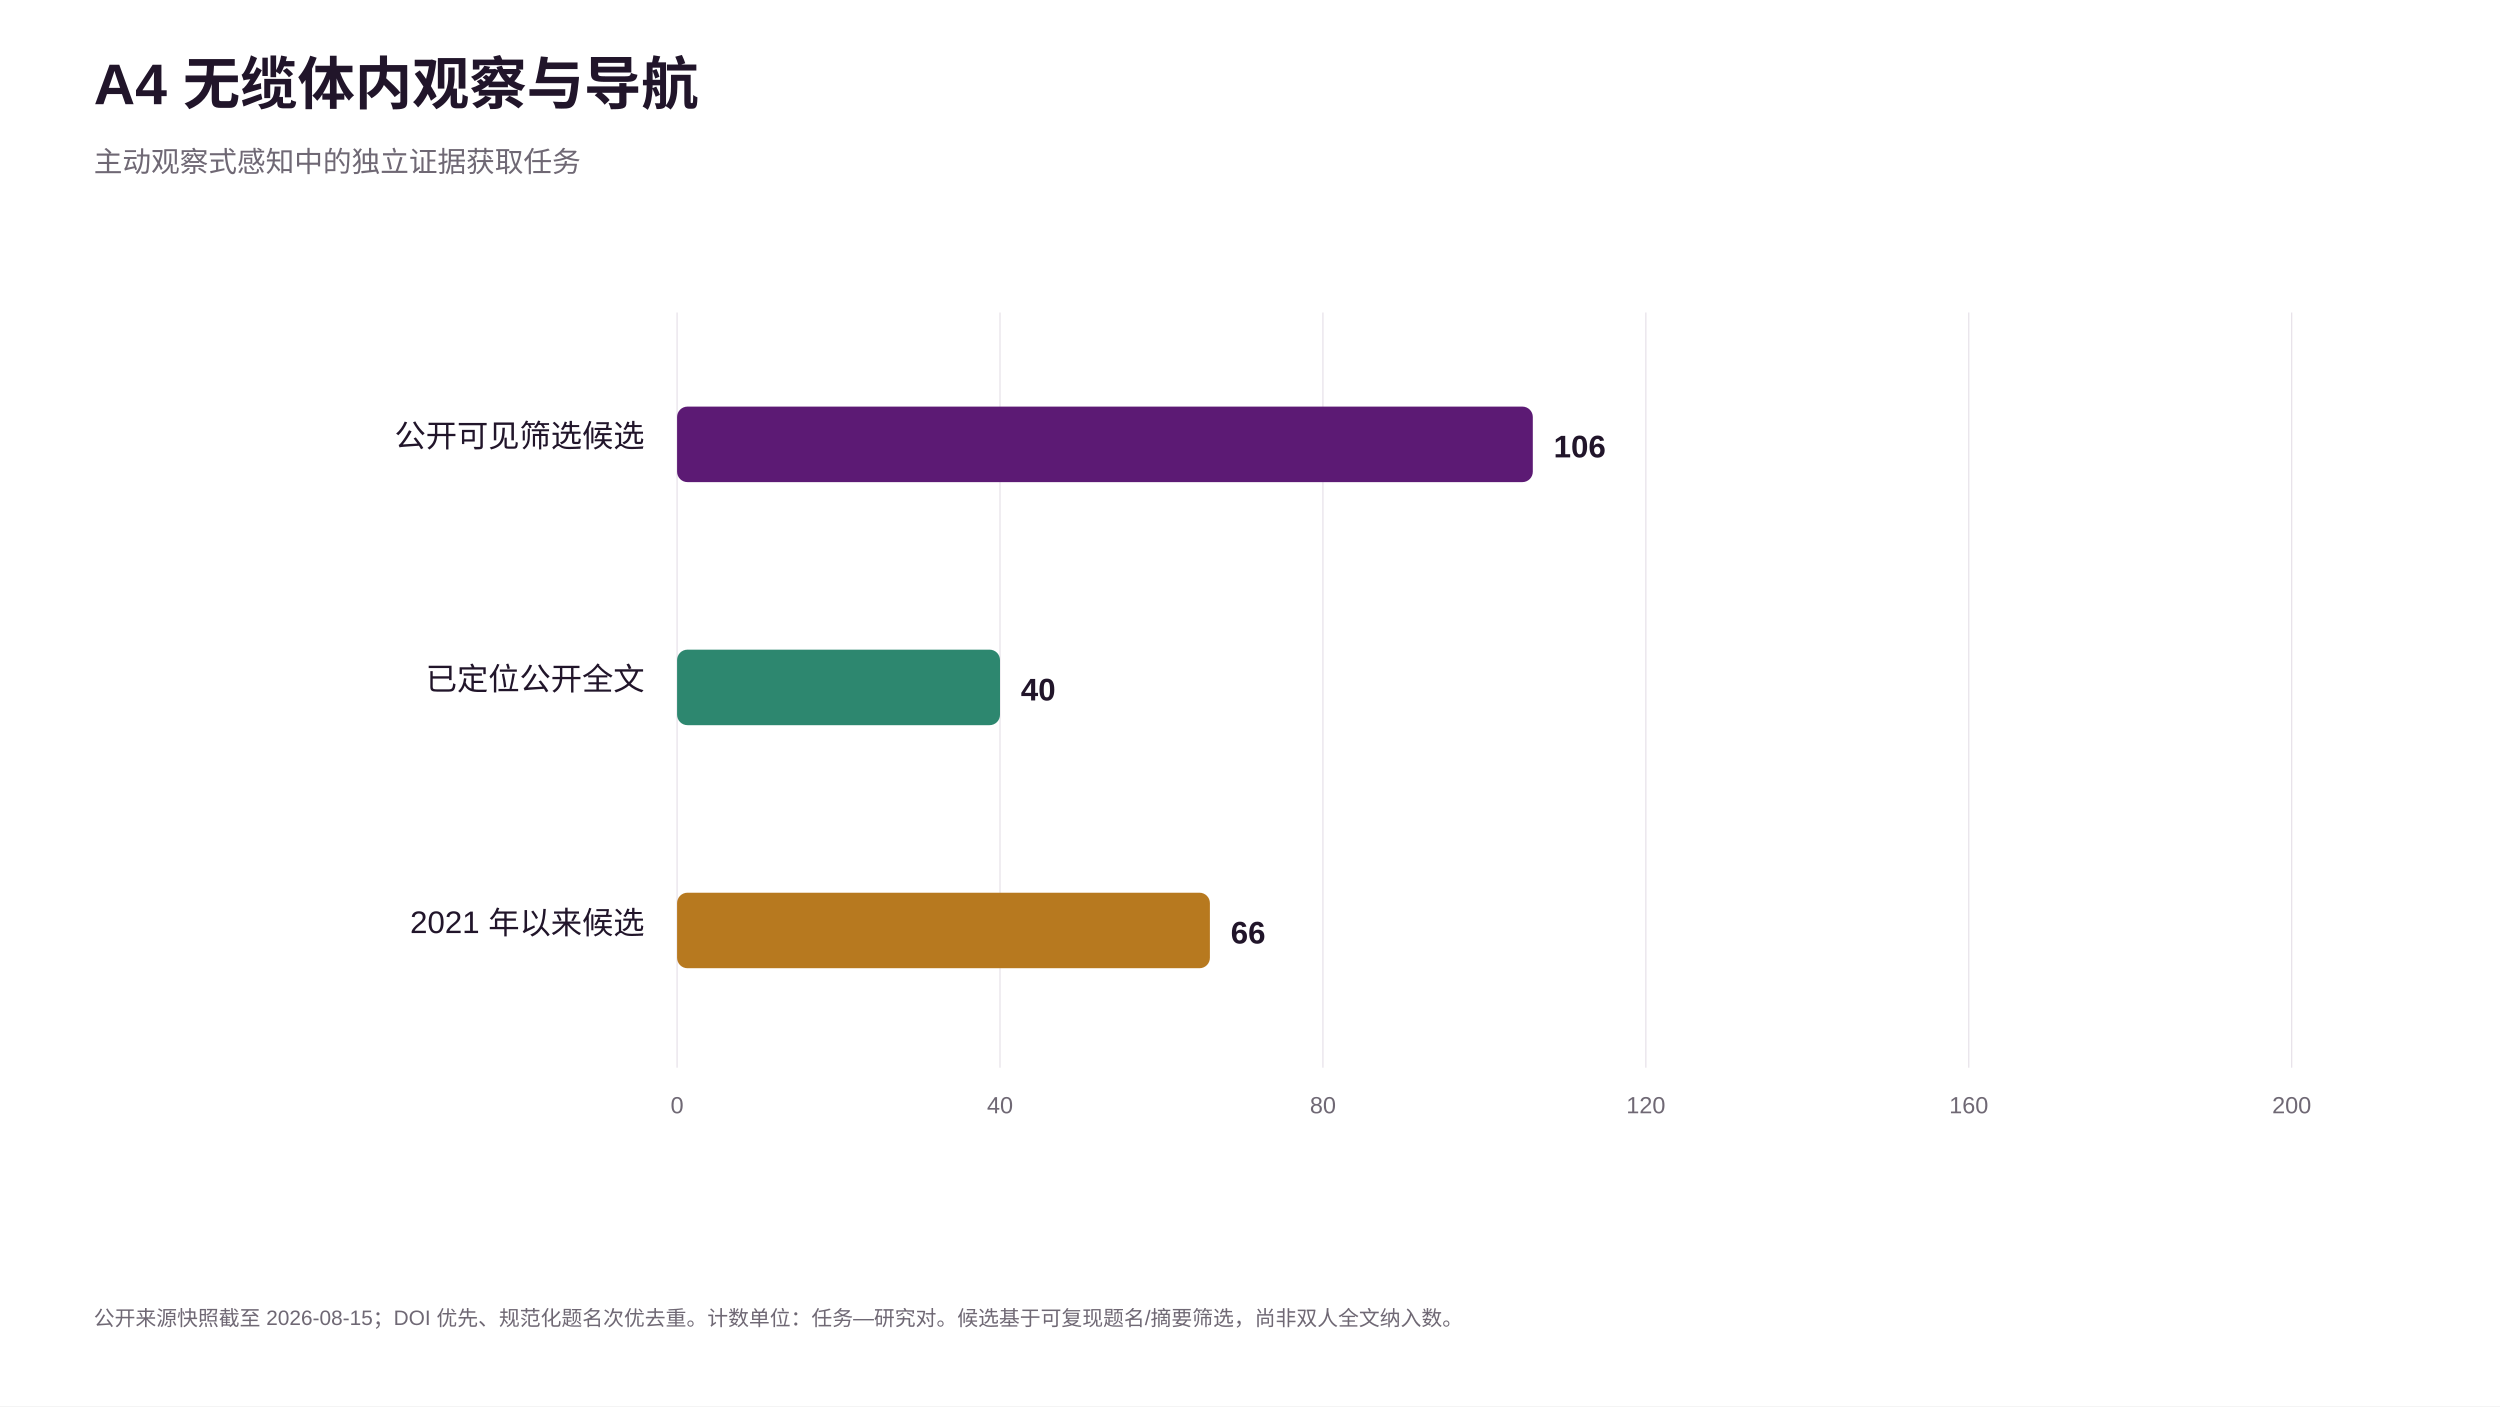
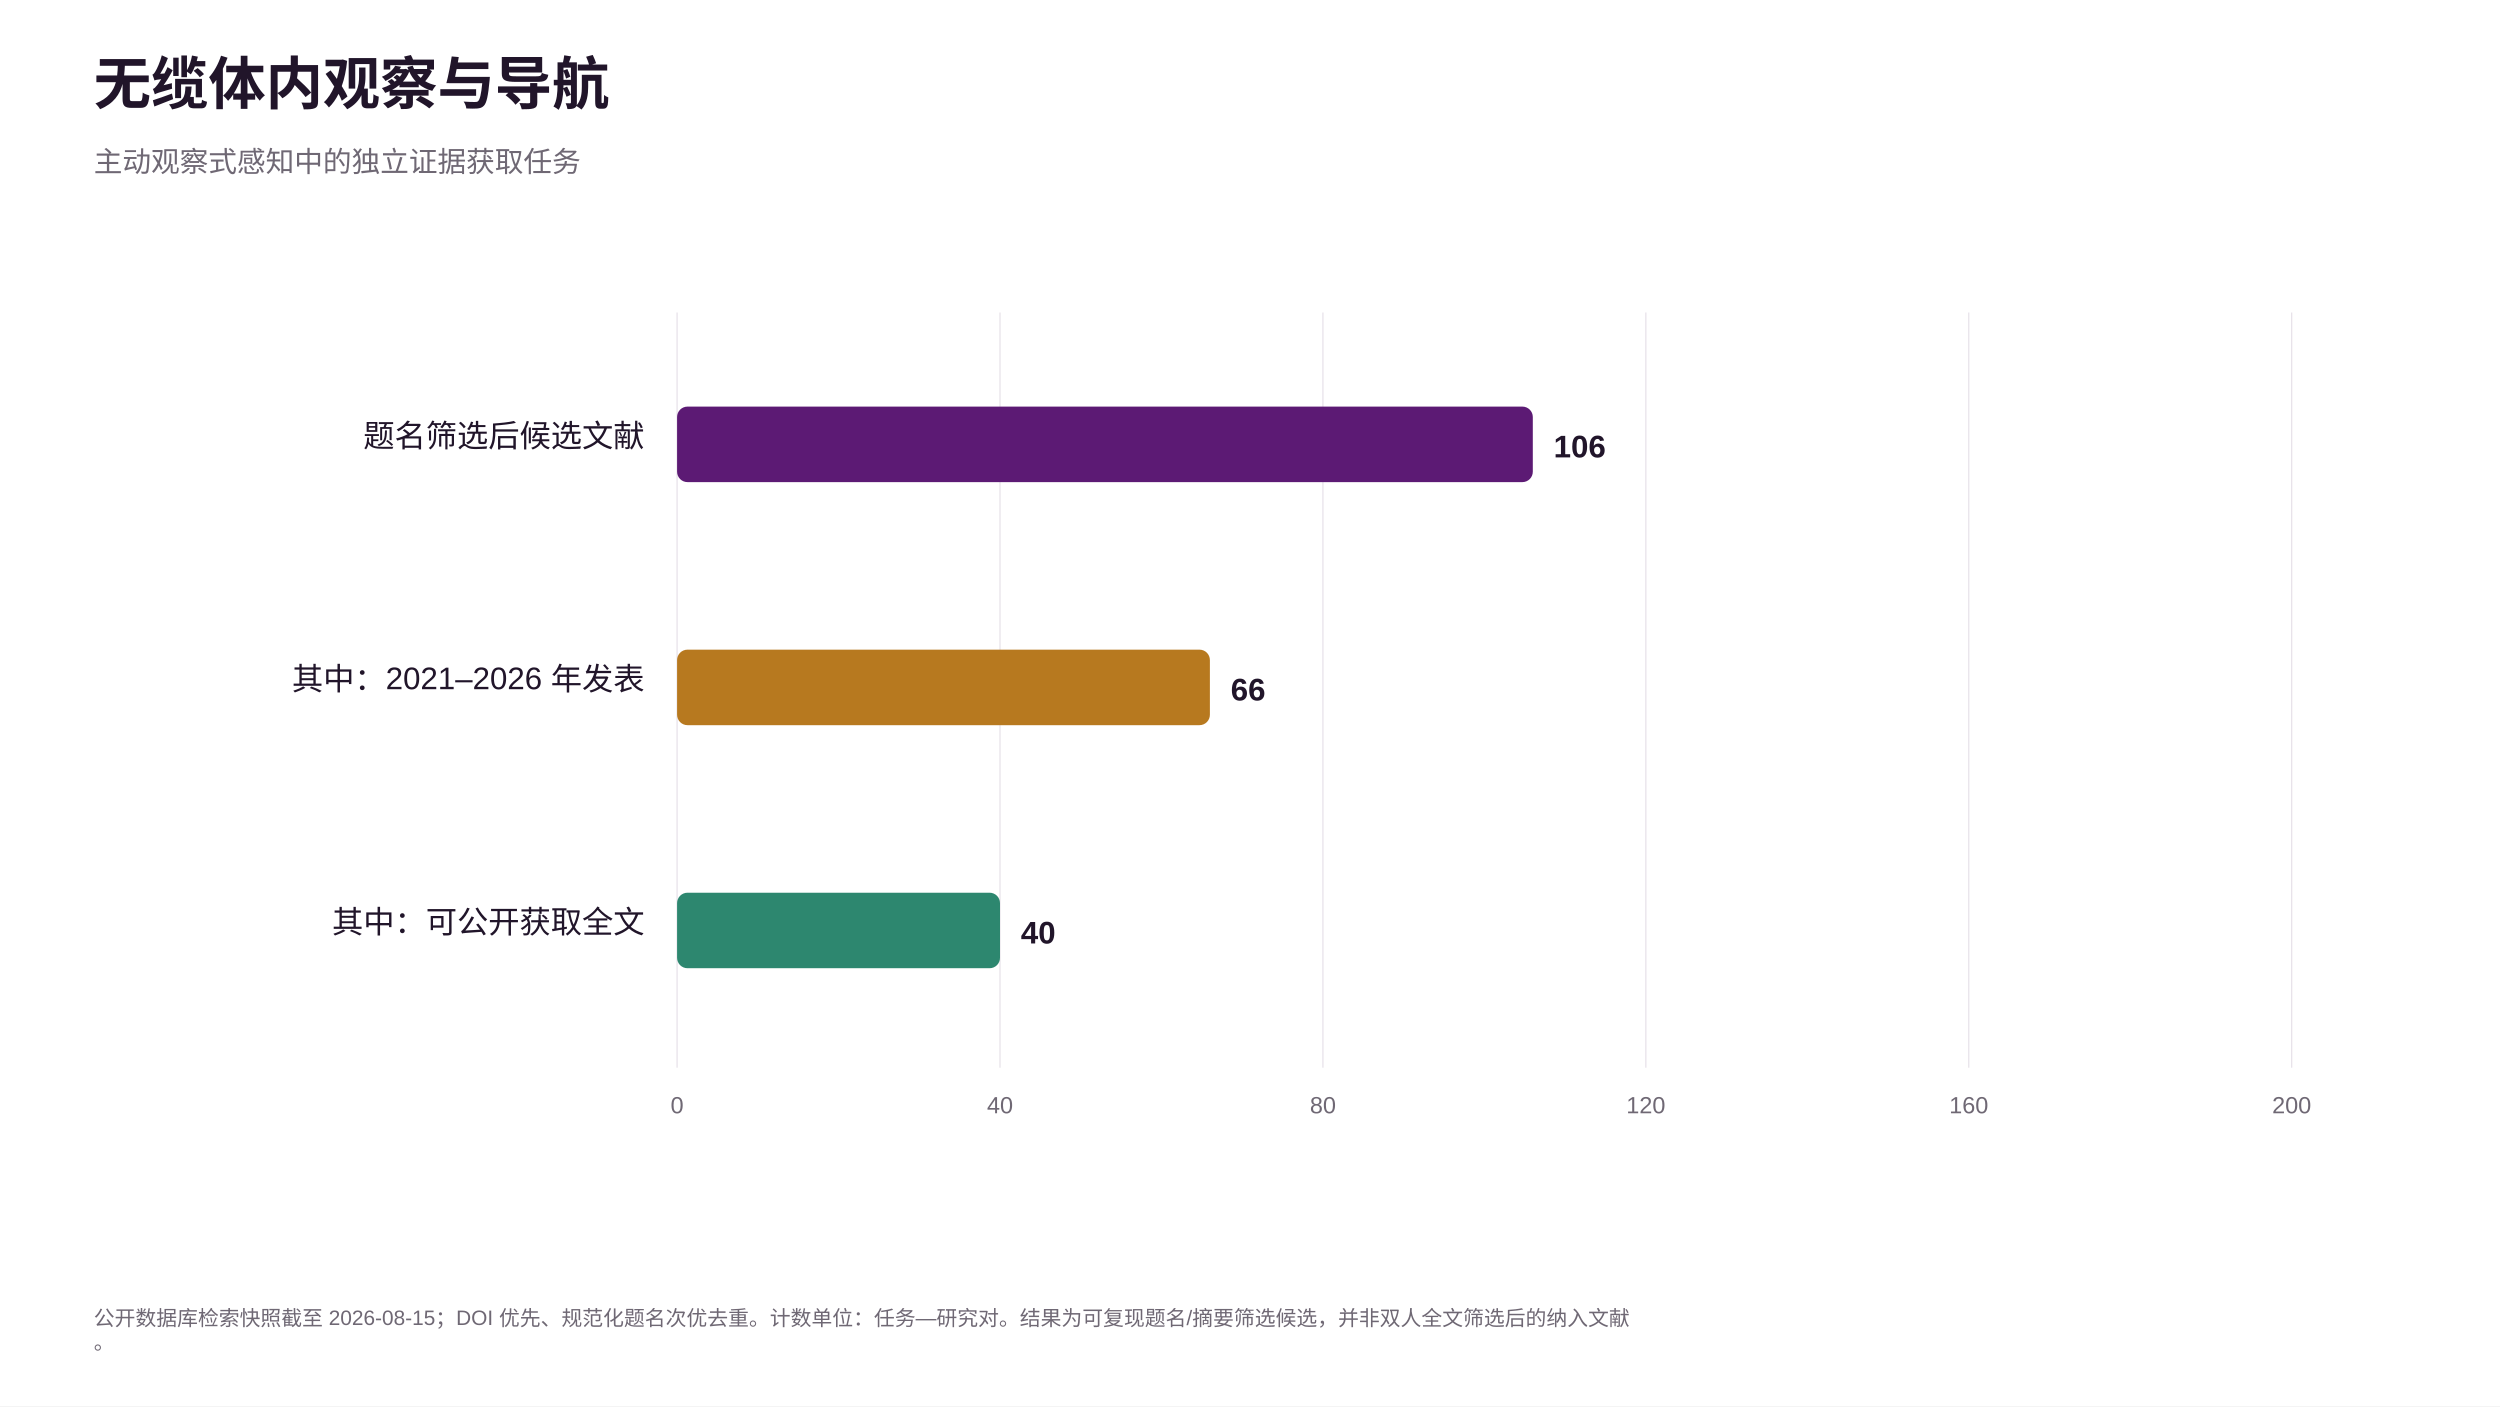
<svg xmlns="http://www.w3.org/2000/svg" width="1920" height="1080" viewBox="0 0 1920 1080">
  <rect width="1920" height="1080" fill="#FFFFFF" />
  <text x="72" y="80" font-size="44" fill="#21152A" text-anchor="start" font-weight="700" font-family="Arial,'Microsoft YaHei','Noto Sans CJK SC',sans-serif">
-     <tspan x="72" dy="0">A4 无缆体内观察与导航</tspan>
+     <tspan x="72" dy="0">无缆体内观察与导航</tspan>
  </text>
  <text x="72" y="132" font-size="22" fill="#6F6874" text-anchor="start" font-weight="400" font-family="Arial,'Microsoft YaHei','Noto Sans CJK SC',sans-serif">
    <tspan x="72" dy="0">主动观察式感知中的独立证据获取任务</tspan>
  </text>
  <line x1="520" y1="240" x2="520" y2="820" stroke="#E8E3EA" stroke-width="1" />
  <text x="520" y="855" font-size="18" fill="#6F6874" text-anchor="middle" font-weight="400" font-family="Arial,'Microsoft YaHei','Noto Sans CJK SC',sans-serif">
    <tspan x="520" dy="0">0</tspan>
  </text>
  <line x1="768" y1="240" x2="768" y2="820" stroke="#E8E3EA" stroke-width="1" />
  <text x="768" y="855" font-size="18" fill="#6F6874" text-anchor="middle" font-weight="400" font-family="Arial,'Microsoft YaHei','Noto Sans CJK SC',sans-serif">
    <tspan x="768" dy="0">40</tspan>
  </text>
  <line x1="1016" y1="240" x2="1016" y2="820" stroke="#E8E3EA" stroke-width="1" />
  <text x="1016" y="855" font-size="18" fill="#6F6874" text-anchor="middle" font-weight="400" font-family="Arial,'Microsoft YaHei','Noto Sans CJK SC',sans-serif">
    <tspan x="1016" dy="0">80</tspan>
  </text>
  <line x1="1264" y1="240" x2="1264" y2="820" stroke="#E8E3EA" stroke-width="1" />
  <text x="1264" y="855" font-size="18" fill="#6F6874" text-anchor="middle" font-weight="400" font-family="Arial,'Microsoft YaHei','Noto Sans CJK SC',sans-serif">
    <tspan x="1264" dy="0">120</tspan>
  </text>
  <line x1="1512" y1="240" x2="1512" y2="820" stroke="#E8E3EA" stroke-width="1" />
  <text x="1512" y="855" font-size="18" fill="#6F6874" text-anchor="middle" font-weight="400" font-family="Arial,'Microsoft YaHei','Noto Sans CJK SC',sans-serif">
    <tspan x="1512" dy="0">160</tspan>
  </text>
  <line x1="1760" y1="240" x2="1760" y2="820" stroke="#E8E3EA" stroke-width="1" />
  <text x="1760" y="855" font-size="18" fill="#6F6874" text-anchor="middle" font-weight="400" font-family="Arial,'Microsoft YaHei','Noto Sans CJK SC',sans-serif">
    <tspan x="1760" dy="0">200</tspan>
  </text>
  <text x="495" y="343.267" font-size="24" fill="#21152A" text-anchor="end" font-weight="400" font-family="Arial,'Microsoft YaHei','Noto Sans CJK SC',sans-serif">
-     <tspan x="495" dy="0">公开可见筛选候选</tspan>
+     <tspan x="495" dy="0">题名筛选后候选文献</tspan>
  </text>
  <rect x="520" y="312.267" width="657.2" height="58" rx="8" fill="#5C1A74" />
  <text x="1193.2" y="351.267" font-size="24" fill="#21152A" text-anchor="start" font-weight="700" font-family="Arial,'Microsoft YaHei','Noto Sans CJK SC',sans-serif">
    <tspan x="1193.2" dy="0">106</tspan>
  </text>
  <text x="495" y="529.933" font-size="24" fill="#21152A" text-anchor="end" font-weight="400" font-family="Arial,'Microsoft YaHei','Noto Sans CJK SC',sans-serif">
-     <tspan x="495" dy="0">已定位公开全文</tspan>
+     <tspan x="495" dy="0">其中：2021–2026 年发表</tspan>
  </text>
-   <rect x="520" y="498.933" width="248" height="58" rx="8" fill="#2D876F" />
-   <text x="784" y="537.933" font-size="24" fill="#21152A" text-anchor="start" font-weight="700" font-family="Arial,'Microsoft YaHei','Noto Sans CJK SC',sans-serif">
+   <rect x="520" y="498.933" width="409.2" height="58" rx="8" fill="#B7791F" />
+   <text x="945.2" y="537.933" font-size="24" fill="#21152A" text-anchor="start" font-weight="700" font-family="Arial,'Microsoft YaHei','Noto Sans CJK SC',sans-serif">
+     <tspan x="945.2" dy="0">66</tspan>
+   </text>
+   <text x="495" y="716.6" font-size="24" fill="#21152A" text-anchor="end" font-weight="400" font-family="Arial,'Microsoft YaHei','Noto Sans CJK SC',sans-serif">
+     <tspan x="495" dy="0">其中：可公开获取全文</tspan>
+   </text>
+   <rect x="520" y="685.6" width="248" height="58" rx="8" fill="#2D876F" />
+   <text x="784" y="724.6" font-size="24" fill="#21152A" text-anchor="start" font-weight="700" font-family="Arial,'Microsoft YaHei','Noto Sans CJK SC',sans-serif">
    <tspan x="784" dy="0">40</tspan>
  </text>
-   <text x="495" y="716.6" font-size="24" fill="#21152A" text-anchor="end" font-weight="400" font-family="Arial,'Microsoft YaHei','Noto Sans CJK SC',sans-serif">
-     <tspan x="495" dy="0">2021 年以来候选</tspan>
-   </text>
-   <rect x="520" y="685.6" width="409.2" height="58" rx="8" fill="#B7791F" />
-   <text x="945.2" y="724.6" font-size="24" fill="#21152A" text-anchor="start" font-weight="700" font-family="Arial,'Microsoft YaHei','Noto Sans CJK SC',sans-serif">
-     <tspan x="945.2" dy="0">66</tspan>
-   </text>
  <text x="72" y="1018" font-size="16" fill="#6F6874" text-anchor="start" font-weight="400" font-family="Arial,'Microsoft YaHei','Noto Sans CJK SC',sans-serif">
-     <tspan x="72" dy="0">公开来源快照截至 2026-08-15；DOI 优先、规范化题名次优去重。计数单位：任务—研究对。候选基于可复现题名/摘要筛选，尚非双人全文纳入数。</tspan>
+     <tspan x="72" dy="0">公开数据库检索快照截至 2026-08-15；DOI 优先、规范化题名次优去重。计数单位：任务—研究对。结果为可复现题名/摘要筛选候选，并非双人全文筛选后的纳入文献</tspan>
+     <tspan x="72" dy="18.4">。</tspan>
  </text>
</svg>
